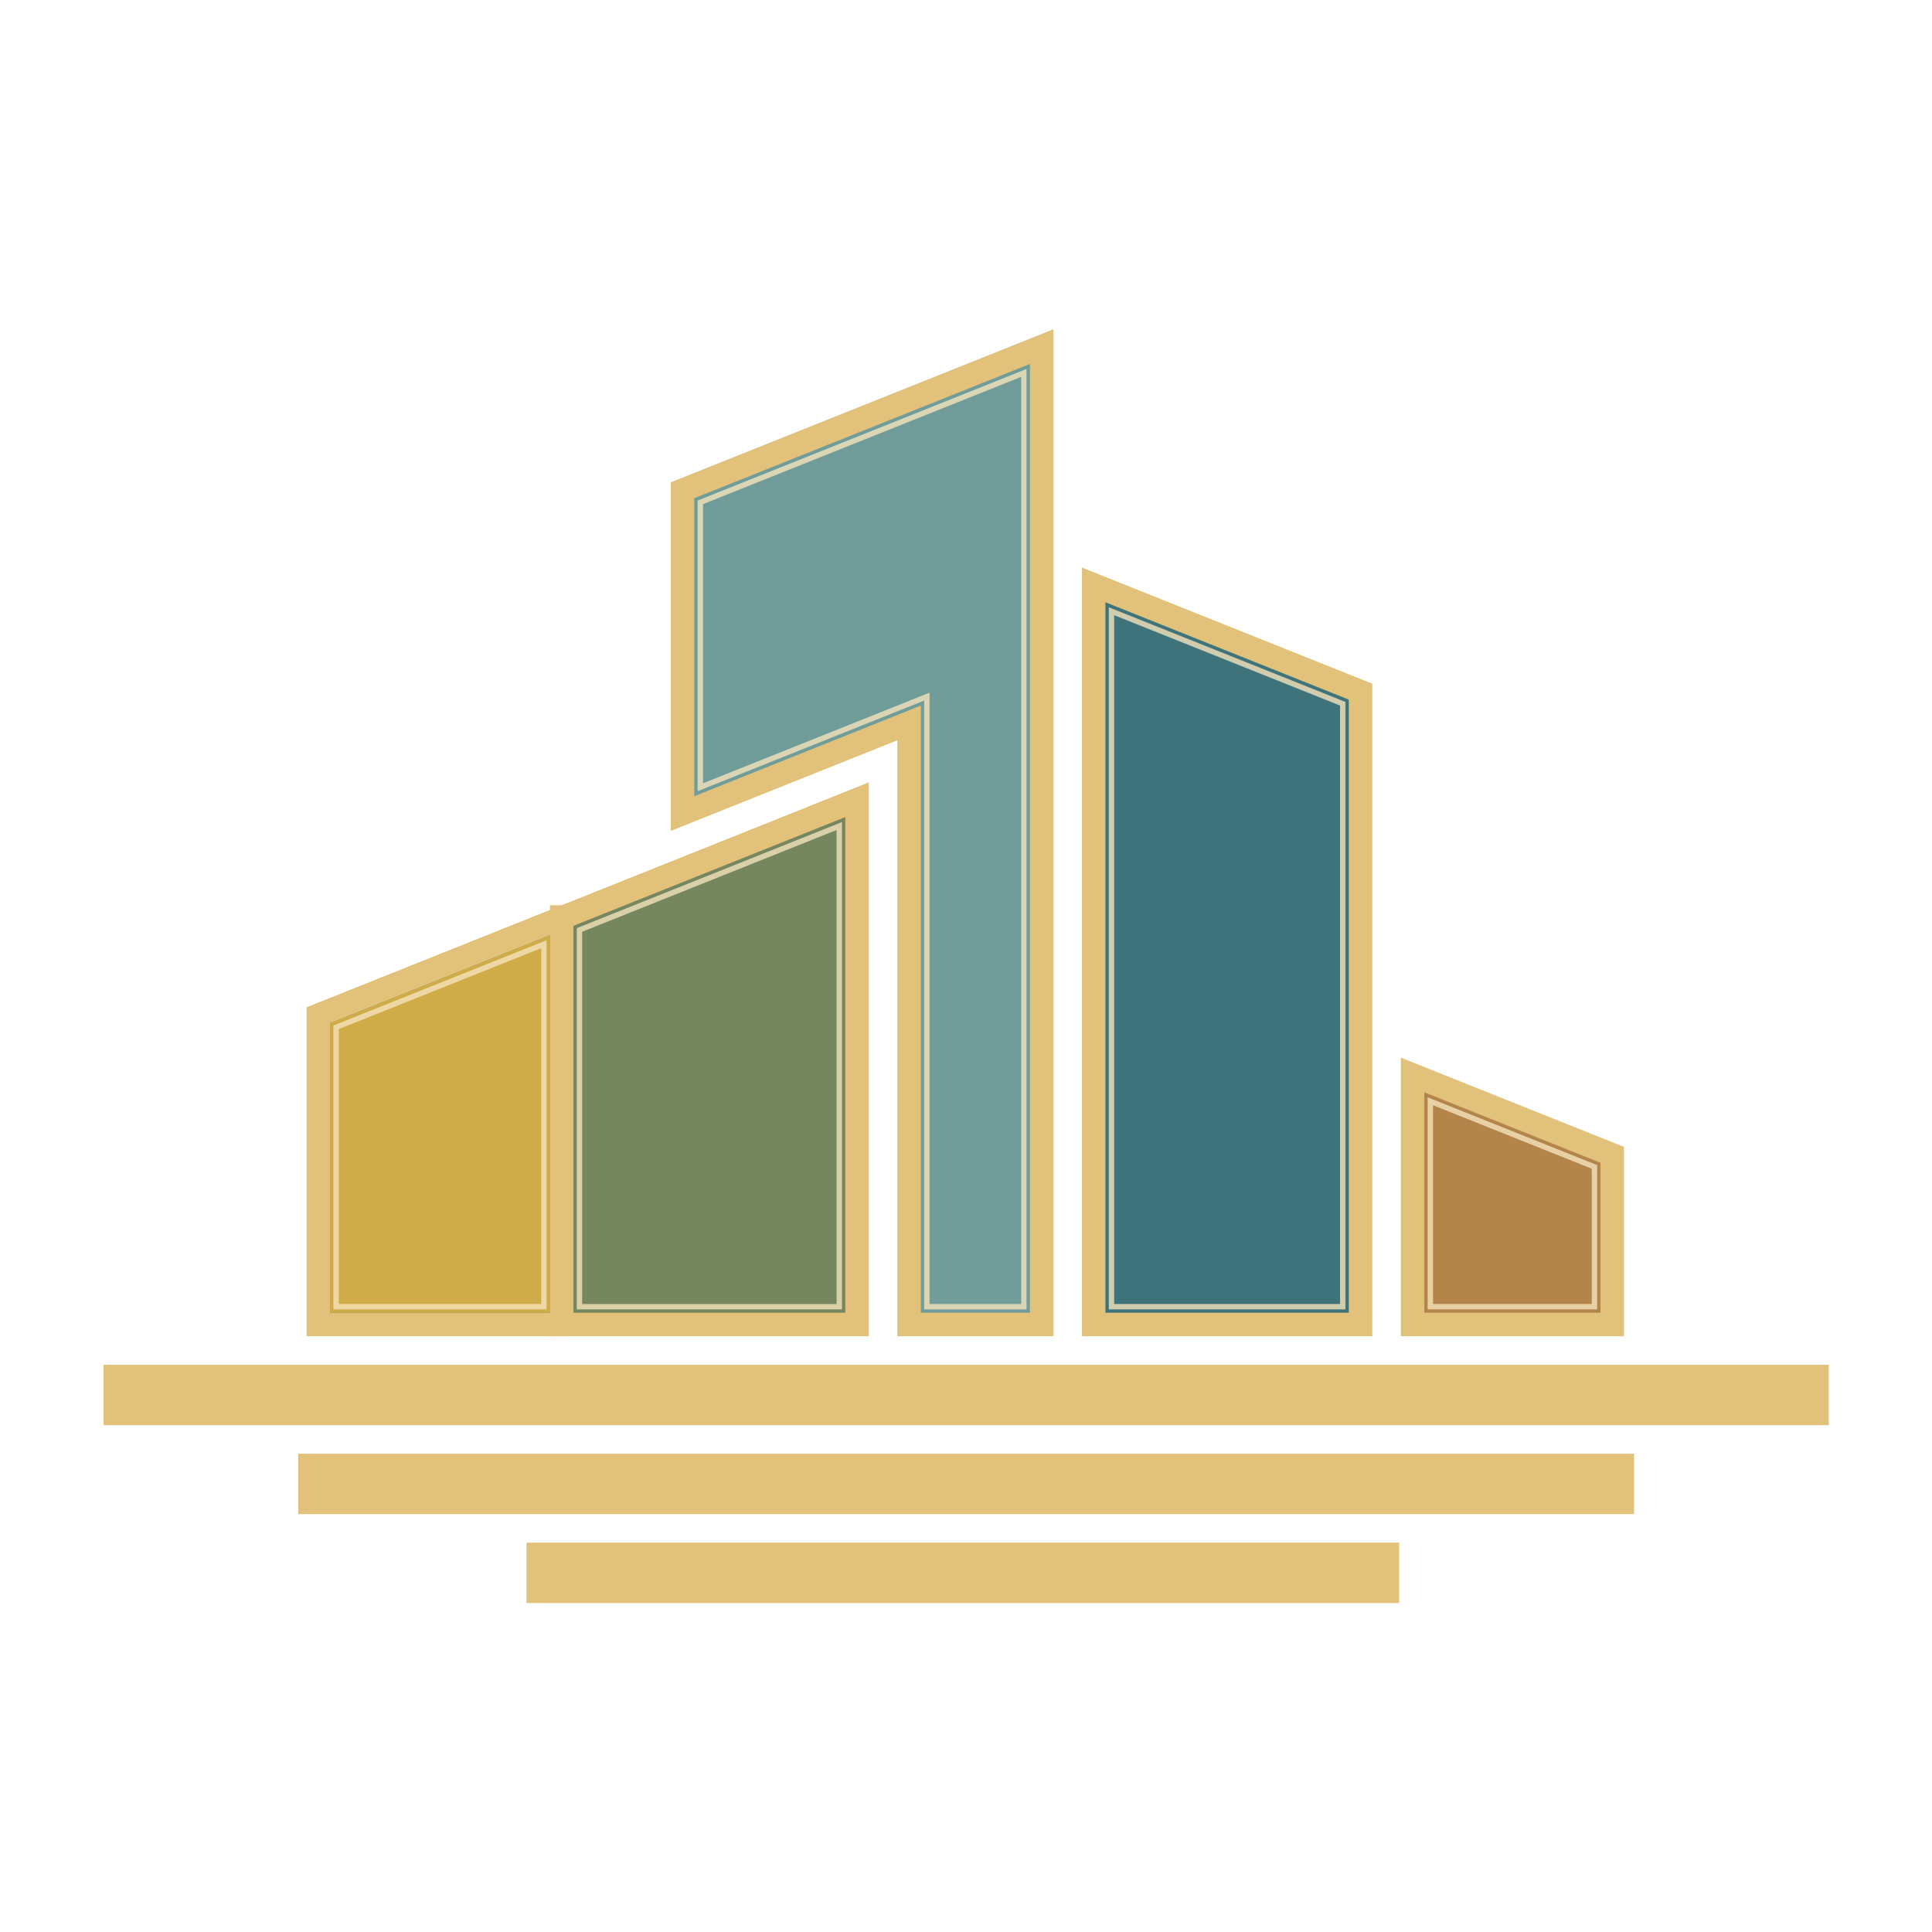
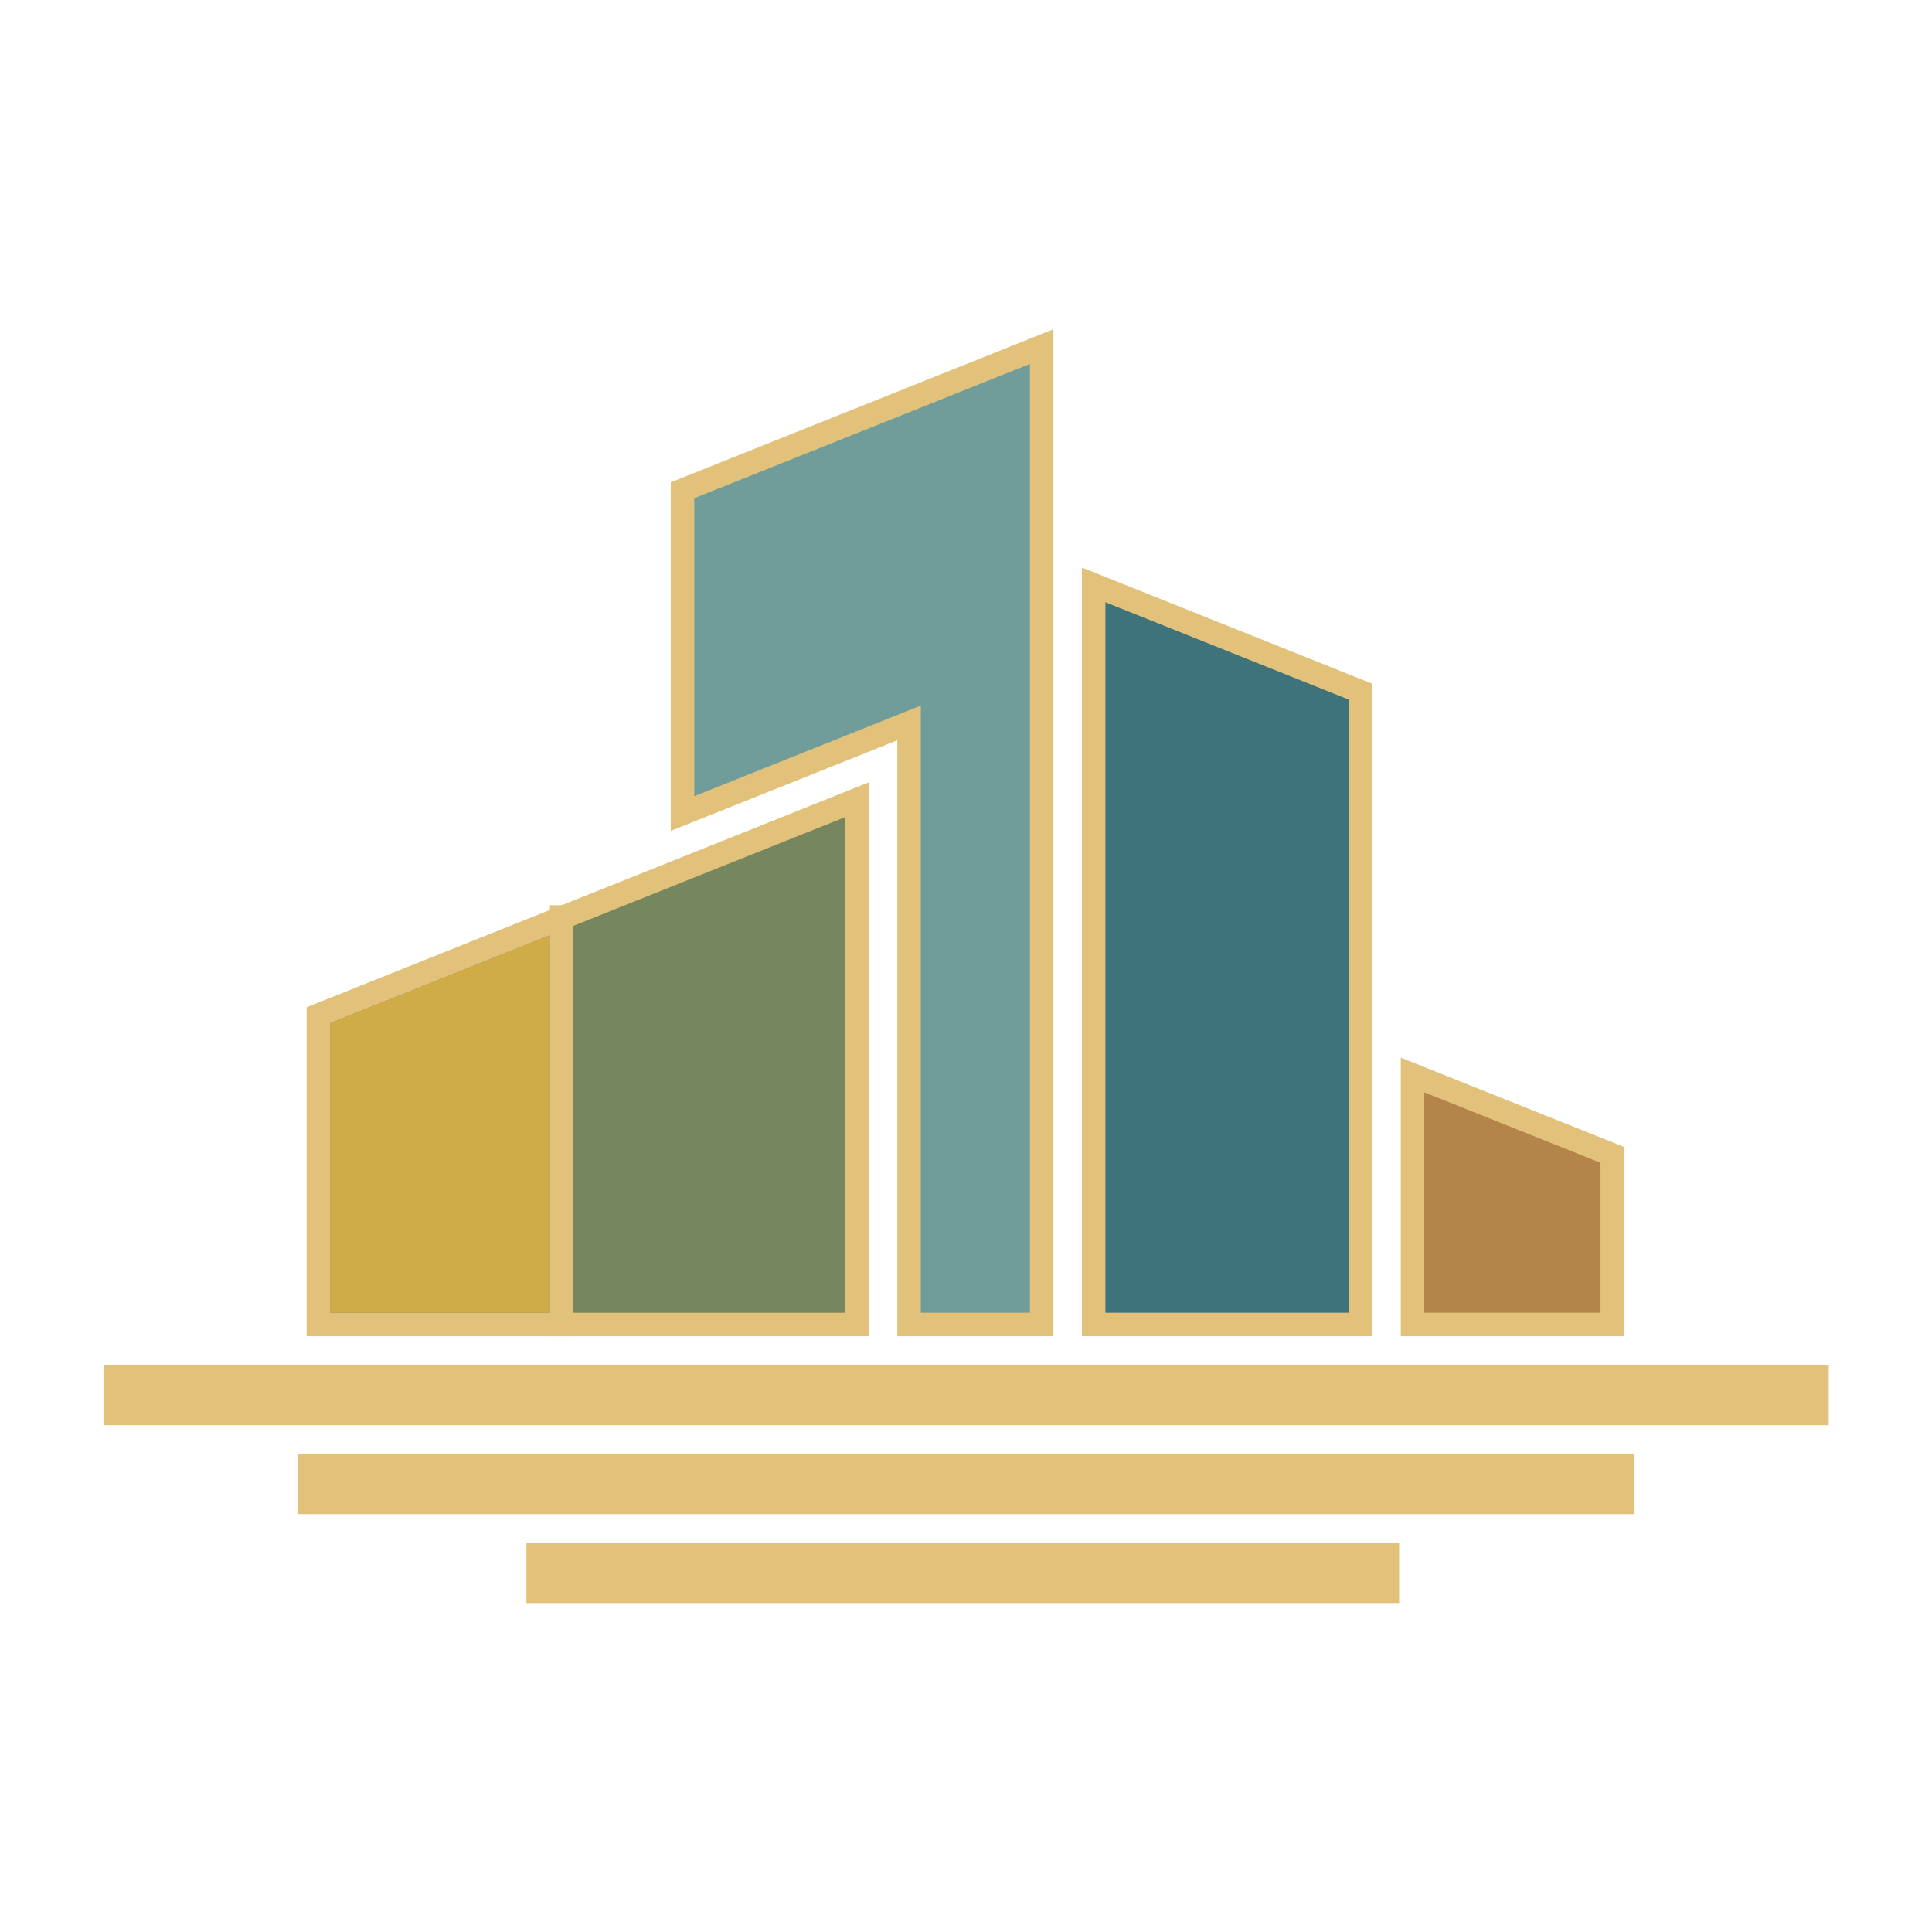
<svg xmlns="http://www.w3.org/2000/svg" viewBox="0 0 287.8 287.8" width="288" height="288" role="img" aria-label="Ground Floor Industries">
  <g transform="translate(15.42,49.05)">
    <polygon points="86.25,23.98 86.25,72.14 120.00,58.64 120.00,148.25 139.75,148.25 139.75,2.58" fill="#709D9A" stroke="#E2C27A" stroke-width="3.5" stroke-linejoin="miter" />
-     <polygon points="88.90,25.78 88.90,68.22 122.65,54.72 122.65,145.60 137.10,145.60 137.10,6.50" fill="none" stroke="#F4E3BC" stroke-width="0.8" stroke-opacity="0.8" stroke-linejoin="miter" />
    <polygon points="147.50,38.08 147.50,148.25 187.25,148.25 187.25,53.98" fill="#3F737B" stroke="#E2C27A" stroke-width="3.5" stroke-linejoin="miter" />
-     <polygon points="150.15,42.00 150.15,145.60 184.60,145.60 184.60,55.78" fill="none" stroke="#F4E3BC" stroke-width="0.8" stroke-opacity="0.8" stroke-linejoin="miter" />
    <polygon points="195.00,111.08 195.00,148.25 224.75,148.25 224.75,122.98" fill="#B3854A" stroke="#E2C27A" stroke-width="3.5" stroke-linejoin="miter" />
-     <polygon points="197.65,115.00 197.65,145.60 222.10,145.60 222.10,124.78" fill="none" stroke="#F4E3BC" stroke-width="0.8" stroke-opacity="0.8" stroke-linejoin="miter" />
    <polygon points="32.00,102.18 32.00,148.25 112.25,148.25 112.25,70.08" fill="#76865E" stroke="#E2C27A" stroke-width="3.5" stroke-linejoin="miter" />
    <polygon points="33.75,103.37 33.75,146.50 66.50,146.50 66.50,90.27" fill="#D0AC48" />
    <line x1="68.25" y1="85.80" x2="68.25" y2="150.00" stroke="#E2C27A" stroke-width="3.5" />
-     <polygon points="34.65,103.98 34.65,145.60 65.60,145.60 65.60,91.60" fill="none" stroke="#F4E3BC" stroke-width="0.8" stroke-opacity="0.8" stroke-linejoin="miter" />
-     <polygon points="109.60,145.60 109.60,74.00 70.90,89.48 70.90,145.60" fill="none" stroke="#F4E3BC" stroke-width="0.8" stroke-opacity="0.8" stroke-linejoin="miter" />
    <rect x="0" y="154.25" width="257" height="9.0" fill="#E2C27A" />
    <rect x="29" y="167.5" width="199" height="9.0" fill="#E2C27A" />
    <rect x="63" y="180.75" width="130" height="9.0" fill="#E2C27A" />
  </g>
</svg>
